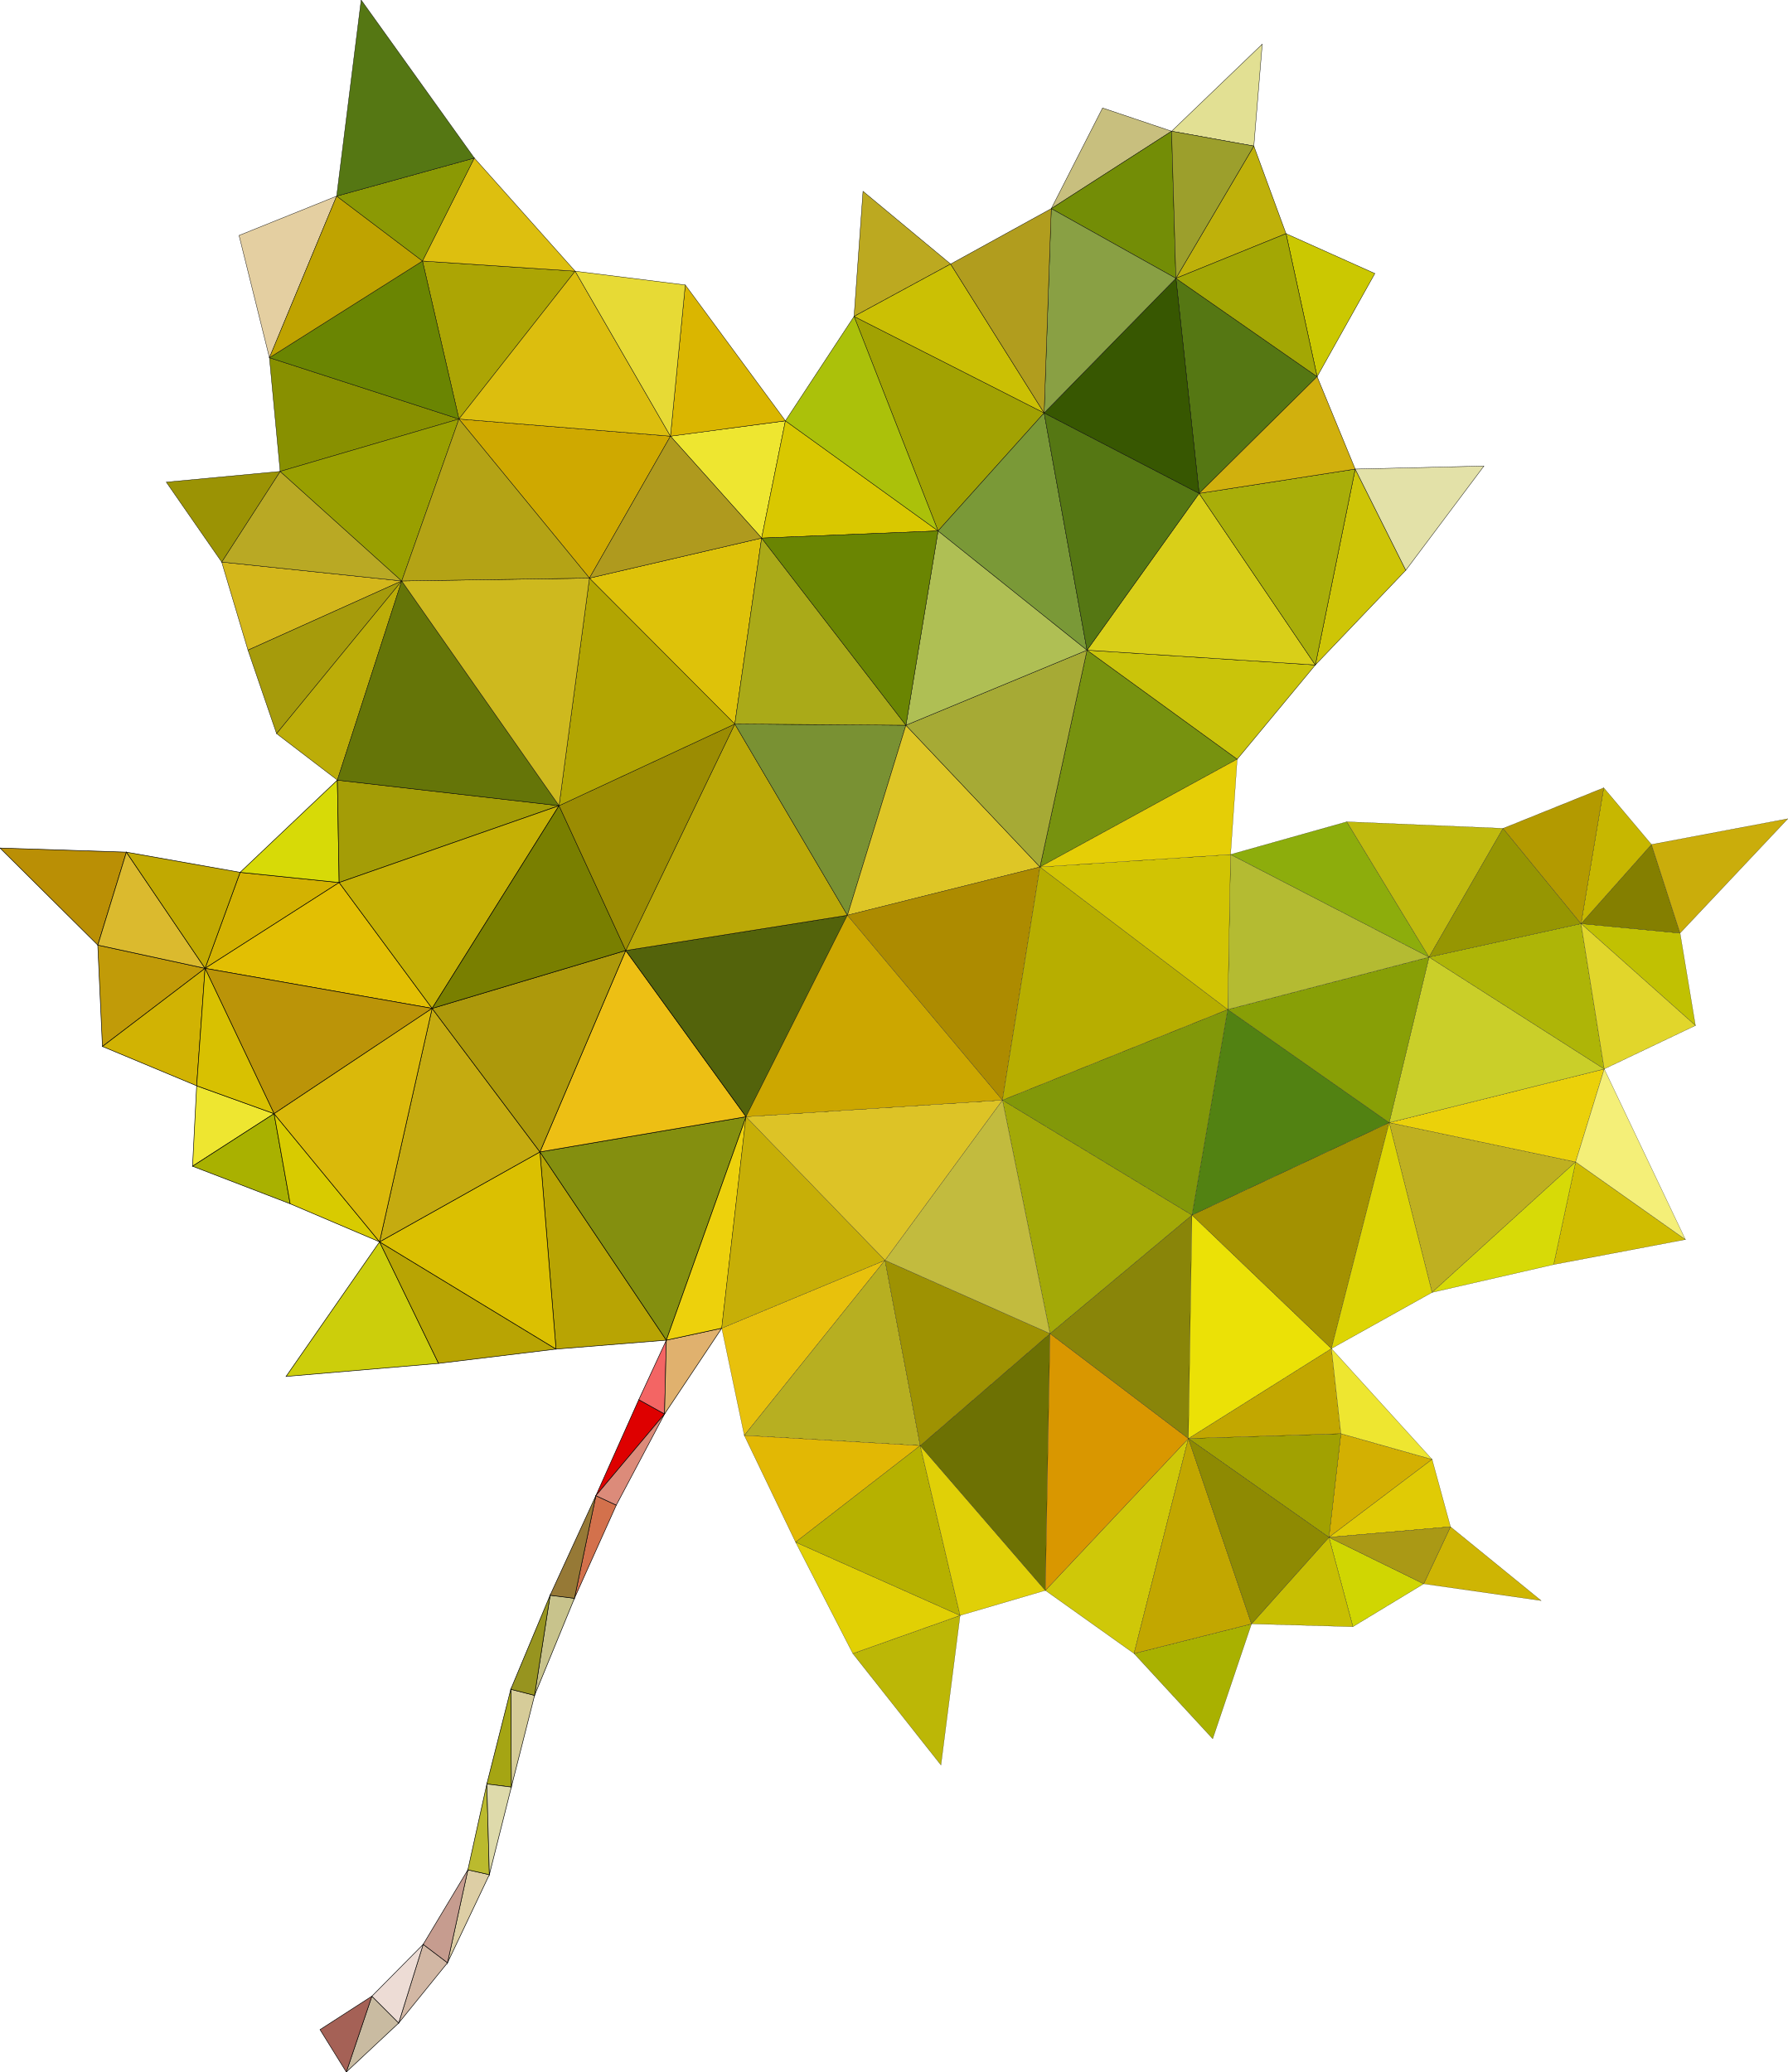
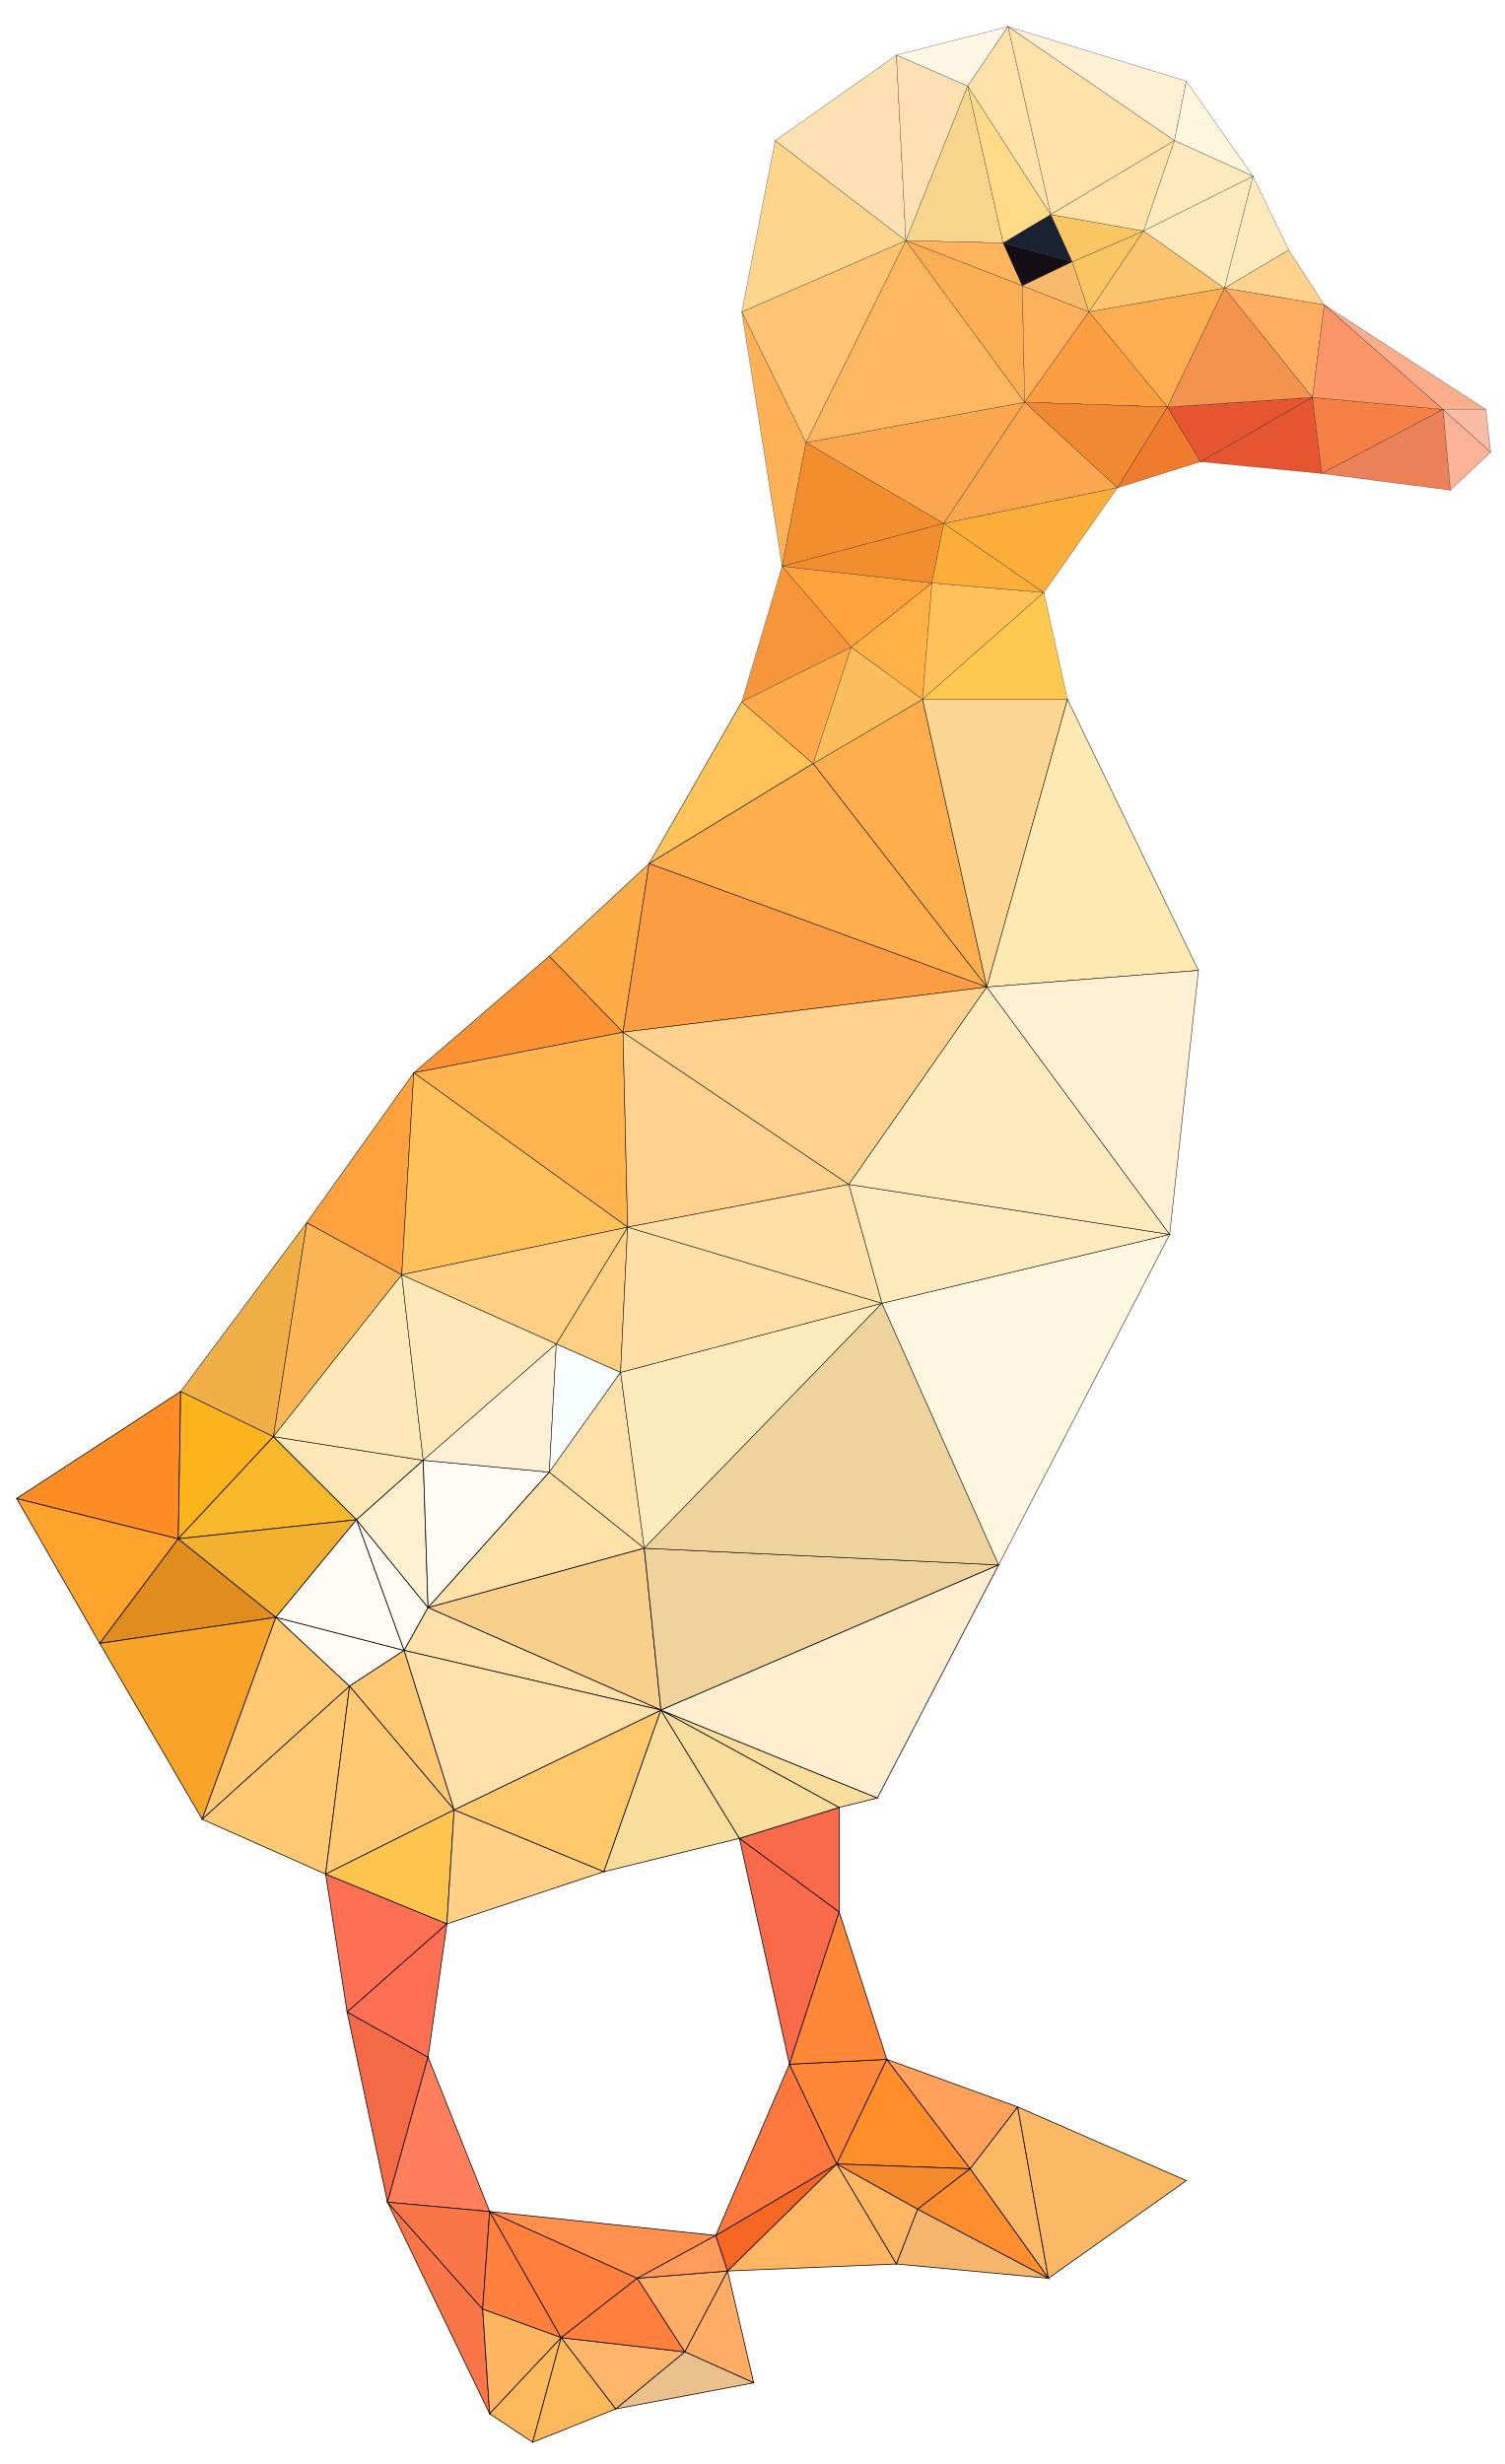
- <svg xmlns="http://www.w3.org/2000/svg" version="1.1" baseProfile="tiny" id="图层_1" x="0px" y="0px" viewBox="0 0 1000 1159.1" xml:space="preserve">
+ <svg xmlns="http://www.w3.org/2000/svg" version="1.1" baseProfile="tiny" id="图层_1" x="0px" y="0px" viewBox="0 0 623 1020" xml:space="preserve">
  <g>
-     <polygon fill="#D6CC99" stroke="#000000" stroke-width="0.3" stroke-miterlimit="10" points="286,999.7 299,948.4 285.7,945  " />
-     <polygon fill="#C9BBA1" stroke="#000000" stroke-width="0.3" stroke-miterlimit="10" points="193.7,1159.1 223,1131.7 208,1116.7     " />
-     <polygon fill="#A56156" stroke="#000000" stroke-width="0.3" stroke-miterlimit="10" points="179,1135.4 193.7,1159.1 208,1116.7     " />
-     <polygon fill="#D2B7A4" stroke="#000000" stroke-width="0.3" stroke-miterlimit="10" points="223,1131.7 250.3,1098 236.7,1087.7     " />
-     <polygon fill="#EDDCD5" stroke="#000000" stroke-width="0.3" stroke-miterlimit="10" points="208,1116.7 223,1131.7 236.7,1087.7     " />
-     <polygon fill="#DDCEA5" stroke="#000000" stroke-width="0.3" stroke-miterlimit="10" points="250.3,1098 273.7,1048.7 261.7,1046     " />
-     <polygon fill="#A5A513" stroke="#000000" stroke-width="0.3" stroke-miterlimit="10" points="272.3,998 286,999.7 285.7,945  " />
-     <polygon fill="#C69C8F" stroke="#000000" stroke-width="0.3" stroke-miterlimit="10" points="236.7,1087.7 250.3,1098 261.7,1046     " />
-     <polygon fill="#BBBA2E" stroke="#000000" stroke-width="0.3" stroke-miterlimit="10" points="261.7,1046 273.7,1048.7 272.3,998     " />
-     <polygon fill="#DEDAAB" stroke="#000000" stroke-width="0.3" stroke-miterlimit="10" points="273.7,1048.7 286,999.7 272.3,998     " />
-     <polygon fill="#C8C38C" stroke="#000000" stroke-width="0.3" stroke-miterlimit="10" points="299,948.4 321.3,894.1 307.7,892.4     " />
-     <polygon fill="#97941F" stroke="#000000" stroke-width="0.3" stroke-miterlimit="10" points="285.7,945 299,948.4 307.7,892.4  " />
-     <polygon fill="#D3714C" stroke="#000000" stroke-width="0.3" stroke-miterlimit="10" points="321.3,894.1 344.7,842 333.3,836.7     " />
-     <polygon fill="#967936" stroke="#000000" stroke-width="0.3" stroke-miterlimit="10" points="307.7,892.4 321.3,894.1 333.3,836.7     " />
-     <polygon fill="#DE0000" stroke="#000000" stroke-width="0.3" stroke-miterlimit="10" points="333.3,836.7 371.7,791 357.3,783  " />
-     <polygon fill="#DC8B7A" stroke="#000000" stroke-width="0.3" stroke-miterlimit="10" points="344.7,842 371.7,791 333.3,836.7  " />
-     <polygon fill="#EEE630" stroke="#000000" stroke-width="0.3" stroke-miterlimit="10" points="110,607.4 107.7,652.4 153.3,623  " />
-     <polygon fill="#F36564" stroke="#000000" stroke-width="0.3" stroke-miterlimit="10" points="357.3,783 371.7,791 372.7,749.7  " />
-     <polygon fill="#CCCE0B" stroke="#000000" stroke-width="0.3" stroke-miterlimit="10" points="160,770 245.3,762.7 212.3,694.7  " />
-     <polygon fill="#B8A403" stroke="#000000" stroke-width="0.3" stroke-miterlimit="10" points="245.3,762.7 311,754.7 212.3,694.7     " />
-     <polygon fill="#E0B16E" stroke="#000000" stroke-width="0.3" stroke-miterlimit="10" points="371.7,791 403.7,743 372.7,749.7  " />
-     <polygon fill="#C19B08" stroke="#000000" stroke-width="0.3" stroke-miterlimit="10" points="54.7,528.7 57.3,585.4 114.7,541.7     " />
-     <polygon fill="#D3B201" stroke="#000000" stroke-width="0.3" stroke-miterlimit="10" points="189.7,493.7 134.3,488 114.7,541.7     " />
-     <polygon fill="#A9B100" stroke="#000000" stroke-width="0.3" stroke-miterlimit="10" points="107.7,652.4 162.3,673.4 153.3,623     " />
-     <polygon fill="#E2BF03" stroke="#000000" stroke-width="0.3" stroke-miterlimit="10" points="114.7,541.7 241.7,564.1 189.7,493.7     " />
-     <polygon fill="#D8CB00" stroke="#000000" stroke-width="0.3" stroke-miterlimit="10" points="162.3,673.4 212.3,694.7 153.3,623     " />
-     <polygon fill="#BB9408" stroke="#000000" stroke-width="0.3" stroke-miterlimit="10" points="153.3,623 241.7,564.1 114.7,541.7     " />
-     <polygon fill="#D1B303" stroke="#000000" stroke-width="0.3" stroke-miterlimit="10" points="57.3,585.4 110,607.4 114.7,541.7     " />
-     <polygon fill="#B8A403" stroke="#000000" stroke-width="0.3" stroke-miterlimit="10" points="311,754.7 372.7,749.7 302,644.4  " />
-     <polygon fill="#DBC001" stroke="#000000" stroke-width="0.3" stroke-miterlimit="10" points="212.3,694.7 311,754.7 302,644.4  " />
-     <polygon fill="#C5AB10" stroke="#000000" stroke-width="0.3" stroke-miterlimit="10" points="241.7,564.1 212.3,694.7 302,644.4     " />
-     <polygon fill="#848F0F" stroke="#000000" stroke-width="0.3" stroke-miterlimit="10" points="302,644.4 372.7,749.7 417.3,624.7     " />
-     <polygon fill="#D8C101" stroke="#000000" stroke-width="0.3" stroke-miterlimit="10" points="114.7,541.7 110,607.4 153.3,623  " />
-     <polygon fill="#EDD10C" stroke="#000000" stroke-width="0.3" stroke-miterlimit="10" points="372.7,749.7 403.7,743 417.3,624.7     " />
-     <polygon fill="#DAB90A" stroke="#000000" stroke-width="0.3" stroke-miterlimit="10" points="153.3,623 212.3,694.7 241.7,564.1     " />
-     <polygon fill="#BA8F05" stroke="#000000" stroke-width="0.3" stroke-miterlimit="10" points="0,474.4 54.7,528.7 70.7,476.7  " />
-     <polygon fill="#DBBA2E" stroke="#000000" stroke-width="0.3" stroke-miterlimit="10" points="70.7,476.7 54.7,528.7 114.7,541.7     " />
-     <polygon fill="#D7DA07" stroke="#000000" stroke-width="0.3" stroke-miterlimit="10" points="188.7,436.4 134.3,488 189.7,493.7     " />
-     <polygon fill="#C1A901" stroke="#000000" stroke-width="0.3" stroke-miterlimit="10" points="134.3,488 70.7,476.7 114.7,541.7     " />
-     <polygon fill="#EDBF14" stroke="#000000" stroke-width="0.3" stroke-miterlimit="10" points="302,644.4 417.3,624.7 350,531.7  " />
-     <polygon fill="#AD990B" stroke="#000000" stroke-width="0.3" stroke-miterlimit="10" points="241.7,564.1 302,644.4 350,531.7  " />
-     <polygon fill="#53630B" stroke="#000000" stroke-width="0.3" stroke-miterlimit="10" points="350,531.7 417.3,624.7 474,512  " />
-     <polygon fill="#A49D06" stroke="#000000" stroke-width="0.3" stroke-miterlimit="10" points="312.7,450.7 188.7,436.4 189.7,493.7     " />
-     <polygon fill="#C5B005" stroke="#000000" stroke-width="0.3" stroke-miterlimit="10" points="189.7,493.7 241.7,564.1 312.7,450.7     " />
-     <polygon fill="#797F00" stroke="#000000" stroke-width="0.3" stroke-miterlimit="10" points="312.7,450.7 241.7,564.1 350,531.7     " />
-   </g>
-   <g>
-     <polygon fill="#E2E093" stroke="#000000" stroke-width="0.2" stroke-miterlimit="10" points="706,24.7 655.3,73.4 701.3,81.7  " />
-     <polygon fill="#BFB10A" stroke="#000000" stroke-width="0.2" stroke-miterlimit="10" points="719.3,130.7 701.3,81.7 657.7,155.7     " />
-     <polygon fill="#C8BF7E" stroke="#000000" stroke-width="0.2" stroke-miterlimit="10" points="616.7,60.4 588,116.7 655.3,73.4  " />
-     <polygon fill="#77920F" stroke="#000000" stroke-width="0.2" stroke-miterlimit="10" points="581.7,485 692,424.7 608,363.7  " />
-     <polygon fill="#D4B71B" stroke="#000000" stroke-width="0.2" stroke-miterlimit="10" points="124,314.4 138.7,363.7 224.7,325  " />
-     <polygon fill="#ACA504" stroke="#000000" stroke-width="0.2" stroke-miterlimit="10" points="256.7,234.4 321.7,151.7 236.3,146     " />
-     <polygon fill="#BBA907" stroke="#000000" stroke-width="0.2" stroke-miterlimit="10" points="350,531.7 474,512 411,405  " />
-     <polygon fill="#9B8C02" stroke="#000000" stroke-width="0.2" stroke-miterlimit="10" points="411,405 312.7,450.7 350,531.7  " />
-     <polygon fill="#A69B0B" stroke="#000000" stroke-width="0.2" stroke-miterlimit="10" points="138.7,363.7 154.7,410.4 224.7,325     " />
-     <polygon fill="#BCAD08" stroke="#000000" stroke-width="0.2" stroke-miterlimit="10" points="154.7,410.4 188.7,436.4 224.7,325     " />
-     <polygon fill="#657508" stroke="#000000" stroke-width="0.2" stroke-miterlimit="10" points="224.7,325 188.7,436.4 312.7,450.7     " />
-     <polygon fill="#CAC40A" stroke="#000000" stroke-width="0.2" stroke-miterlimit="10" points="692,424.7 735.7,372 608,363.7  " />
-     <polygon fill="#799133" stroke="#000000" stroke-width="0.2" stroke-miterlimit="10" points="411,405 474,512 506.7,405.7  " />
-     <polygon fill="#738D06" stroke="#000000" stroke-width="0.2" stroke-miterlimit="10" points="655.3,73.4 588,116.7 657.7,155.7     " />
-     <polygon fill="#889000" stroke="#000000" stroke-width="0.2" stroke-miterlimit="10" points="150.7,200.1 156.7,263.7 256.7,234.4     " />
-     <polygon fill="#DEC626" stroke="#000000" stroke-width="0.2" stroke-miterlimit="10" points="474,512 581.7,485 506.7,405.7  " />
-     <polygon fill="#B2A502" stroke="#000000" stroke-width="0.2" stroke-miterlimit="10" points="329.7,323.4 312.7,450.7 411,405  " />
-     <polygon fill="#CEB91E" stroke="#000000" stroke-width="0.2" stroke-miterlimit="10" points="224.7,325 312.7,450.7 329.7,323.4     " />
-     <polygon fill="#DEC209" stroke="#000000" stroke-width="0.2" stroke-miterlimit="10" points="411,405 426,301 329.7,323.4  " />
-     <polygon fill="#B9A924" stroke="#000000" stroke-width="0.2" stroke-miterlimit="10" points="156.7,263.7 124,314.4 224.7,325  " />
-     <polygon fill="#9B9304" stroke="#000000" stroke-width="0.2" stroke-miterlimit="10" points="93,269.7 124,314.4 156.7,263.7  " />
-     <polygon fill="#A6AA35" stroke="#000000" stroke-width="0.2" stroke-miterlimit="10" points="581.7,485 608,363.7 506.7,405.7  " />
-     <polygon fill="#999F00" stroke="#000000" stroke-width="0.2" stroke-miterlimit="10" points="256.7,234.4 156.7,263.7 224.7,325     " />
-     <polygon fill="#CFA900" stroke="#000000" stroke-width="0.2" stroke-miterlimit="10" points="375,244 256.7,234.4 329.7,323.4  " />
-     <polygon fill="#BCA920" stroke="#000000" stroke-width="0.2" stroke-miterlimit="10" points="482.7,107 477.7,177 531.7,147.7  " />
-     <polygon fill="#AAAA18" stroke="#000000" stroke-width="0.2" stroke-miterlimit="10" points="506.7,405.7 426,301 411,405  " />
-     <polygon fill="#EEE630" stroke="#000000" stroke-width="0.2" stroke-miterlimit="10" points="426,301 439.3,235.4 375,244  " />
-     <polygon fill="#D9C800" stroke="#000000" stroke-width="0.2" stroke-miterlimit="10" points="524.7,297 439.3,235.4 426,301  " />
-     <polygon fill="#B4A315" stroke="#000000" stroke-width="0.2" stroke-miterlimit="10" points="256.7,234.4 224.7,325 329.7,323.4     " />
-     <polygon fill="#6A8502" stroke="#000000" stroke-width="0.2" stroke-miterlimit="10" points="236.3,146 150.7,200.1 256.7,234.4     " />
-     <polygon fill="#9C9F2C" stroke="#000000" stroke-width="0.2" stroke-miterlimit="10" points="701.3,81.7 655.3,73.4 657.7,155.7     " />
-     <polygon fill="#AFBF54" stroke="#000000" stroke-width="0.2" stroke-miterlimit="10" points="608,363.7 524.7,297 506.7,405.7  " />
-     <polygon fill="#6A8502" stroke="#000000" stroke-width="0.2" stroke-miterlimit="10" points="524.7,297 426,301 506.7,405.7  " />
-     <polygon fill="#AF9A1E" stroke="#000000" stroke-width="0.2" stroke-miterlimit="10" points="426,301 375,244 329.7,323.4  " />
-     <polygon fill="#557713" stroke="#000000" stroke-width="0.2" stroke-miterlimit="10" points="670.7,276 736.7,210.7 657.7,155.7     " />
-     <polygon fill="#DDBF0F" stroke="#000000" stroke-width="0.2" stroke-miterlimit="10" points="321.7,151.7 265.3,88.4 236.3,146     " />
-     <polygon fill="#D9CF18" stroke="#000000" stroke-width="0.2" stroke-miterlimit="10" points="608,363.7 735.7,372 670.7,276  " />
-     <polygon fill="#DCBE0E" stroke="#000000" stroke-width="0.2" stroke-miterlimit="10" points="375,244 321.7,151.7 256.7,234.4  " />
-     <polygon fill="#E4CFA1" stroke="#000000" stroke-width="0.2" stroke-miterlimit="10" points="133.7,131.7 150.7,200.1 188.3,109.7     " />
-     <polygon fill="#BFA300" stroke="#000000" stroke-width="0.2" stroke-miterlimit="10" points="188.3,109.7 150.7,200.1 236.3,146     " />
-     <polygon fill="#8B9904" stroke="#000000" stroke-width="0.2" stroke-miterlimit="10" points="265.3,88.4 188.3,109.7 236.3,146     " />
-     <polygon fill="#A2A202" stroke="#000000" stroke-width="0.2" stroke-miterlimit="10" points="584,231 477.7,177 524.7,297  " />
-     <polygon fill="#7A9937" stroke="#000000" stroke-width="0.2" stroke-miterlimit="10" points="584,231 524.7,297 608,363.7  " />
-     <polygon fill="#557713" stroke="#000000" stroke-width="0.2" stroke-miterlimit="10" points="670.7,276 584,231 608,363.7  " />
-     <polygon fill="#ABC10A" stroke="#000000" stroke-width="0.2" stroke-miterlimit="10" points="477.7,177 439.3,235.4 524.7,297  " />
-     <polygon fill="#DAB600" stroke="#000000" stroke-width="0.2" stroke-miterlimit="10" points="439.3,235.4 383.3,159.4 375,244  " />
-     <polygon fill="#E7DA35" stroke="#000000" stroke-width="0.2" stroke-miterlimit="10" points="383.3,159.4 321.7,151.7 375,244  " />
-     <polygon fill="#375701" stroke="#000000" stroke-width="0.2" stroke-miterlimit="10" points="657.7,155.7 584,231 670.7,276  " />
-     <polygon fill="#CEC506" stroke="#000000" stroke-width="0.2" stroke-miterlimit="10" points="786.3,319 758,262.4 735.7,372  " />
-     <polygon fill="#A9AE09" stroke="#000000" stroke-width="0.2" stroke-miterlimit="10" points="735.7,372 758,262.4 670.7,276  " />
-     <polygon fill="#E3E1A8" stroke="#000000" stroke-width="0.2" stroke-miterlimit="10" points="830,260.7 758,262.4 786.3,319  " />
-     <polygon fill="#D1B00D" stroke="#000000" stroke-width="0.2" stroke-miterlimit="10" points="758,262.4 736.7,210.7 670.7,276  " />
-     <polygon fill="#CBC004" stroke="#000000" stroke-width="0.2" stroke-miterlimit="10" points="531.7,147.7 477.7,177 584,231  " />
-     <polygon fill="#CBC801" stroke="#000000" stroke-width="0.2" stroke-miterlimit="10" points="769,153 719.3,130.7 736.7,210.7  " />
-     <polygon fill="#A3A704" stroke="#000000" stroke-width="0.2" stroke-miterlimit="10" points="736.7,210.7 719.3,130.7 657.7,155.7     " />
-     <polygon fill="#557713" stroke="#000000" stroke-width="0.2" stroke-miterlimit="10" points="202,0 188.3,109.7 265.3,88.4  " />
-     <polygon fill="#89A044" stroke="#000000" stroke-width="0.2" stroke-miterlimit="10" points="657.7,155.7 588,116.7 584,231  " />
-     <polygon fill="#B19D1E" stroke="#000000" stroke-width="0.2" stroke-miterlimit="10" points="588,116.7 531.7,147.7 584,231  " />
-   </g>
-   <g>
-     <polygon fill="#A9B100" stroke="#000000" stroke-width="0.1" stroke-miterlimit="10" points="678.3,972.7 700,908.4 634.3,925  " />
-     <polygon fill="#BCB706" stroke="#000000" stroke-width="0.1" stroke-miterlimit="10" points="526.3,987.4 537,903.7 477,925  " />
-     <polygon fill="#E1D004" stroke="#000000" stroke-width="0.1" stroke-miterlimit="10" points="477,925 537,903.7 445,862.7  " />
-     <polygon fill="#E8C10C" stroke="#000000" stroke-width="0.1" stroke-miterlimit="10" points="403.7,743 416.3,803 495,705  " />
-     <polygon fill="#B7AF21" stroke="#000000" stroke-width="0.1" stroke-miterlimit="10" points="495,705 416.3,803 514.7,808.7  " />
-     <polygon fill="#D0D602" stroke="#000000" stroke-width="0.1" stroke-miterlimit="10" points="756.7,910 796.3,886 743.3,860  " />
-     <polygon fill="#E2B804" stroke="#000000" stroke-width="0.1" stroke-miterlimit="10" points="416.3,803 445,862.7 514.7,808.7  " />
-     <polygon fill="#B6B100" stroke="#000000" stroke-width="0.1" stroke-miterlimit="10" points="445,862.7 537,903.7 514.7,808.7  " />
-     <polygon fill="#E0D007" stroke="#000000" stroke-width="0.1" stroke-miterlimit="10" points="537,903.7 584.7,889.7 514.7,808.7     " />
-     <polygon fill="#D3B002" stroke="#000000" stroke-width="0.1" stroke-miterlimit="10" points="743.3,860 801,816.4 750,802  " />
-     <polygon fill="#C8BF02" stroke="#000000" stroke-width="0.1" stroke-miterlimit="10" points="700,908.4 756.7,910 743.3,860  " />
-     <polygon fill="#E0CB05" stroke="#000000" stroke-width="0.1" stroke-miterlimit="10" points="811.3,854.1 801,816.4 743.3,860  " />
-     <polygon fill="#CEB503" stroke="#000000" stroke-width="0.1" stroke-miterlimit="10" points="862,895.4 811.3,854.1 796.3,886  " />
-     <polygon fill="#AA9915" stroke="#000000" stroke-width="0.1" stroke-miterlimit="10" points="796.3,886 811.3,854.1 743.3,860  " />
-     <polygon fill="#CFC808" stroke="#000000" stroke-width="0.1" stroke-miterlimit="10" points="584.7,889.7 634.3,925 664.7,804.7     " />
-     <polygon fill="#C2A700" stroke="#000000" stroke-width="0.1" stroke-miterlimit="10" points="634.3,925 700,908.4 664.7,804.7  " />
-     <polygon fill="#A1A101" stroke="#000000" stroke-width="0.1" stroke-miterlimit="10" points="750,802 664.7,804.7 743.3,860  " />
-     <polygon fill="#8E8A02" stroke="#000000" stroke-width="0.1" stroke-miterlimit="10" points="664.7,804.7 700,908.4 743.3,860  " />
-     <polygon fill="#C2A700" stroke="#000000" stroke-width="0.1" stroke-miterlimit="10" points="750,802 744.7,754.4 664.7,804.7  " />
-     <polygon fill="#6D7103" stroke="#000000" stroke-width="0.1" stroke-miterlimit="10" points="514.7,808.7 584.7,889.7 587.3,746     " />
-     <polygon fill="#D99700" stroke="#000000" stroke-width="0.1" stroke-miterlimit="10" points="587.3,746 584.7,889.7 664.7,804.7     " />
-     <polygon fill="#D0BD00" stroke="#000000" stroke-width="0.1" stroke-miterlimit="10" points="869,707.4 942.7,693.4 881.3,650  " />
-     <polygon fill="#EEE630" stroke="#000000" stroke-width="0.1" stroke-miterlimit="10" points="801,816.4 744.7,754.4 750,802  " />
-     <polygon fill="#9E9202" stroke="#000000" stroke-width="0.1" stroke-miterlimit="10" points="514.7,808.7 587.3,746 495,705  " />
-     <polygon fill="#BFB021" stroke="#000000" stroke-width="0.1" stroke-miterlimit="10" points="777,628 801,723 881.3,650  " />
-     <polygon fill="#C7AF07" stroke="#000000" stroke-width="0.1" stroke-miterlimit="10" points="417.3,624.7 403.7,743 495,705  " />
-     <polygon fill="#898509" stroke="#000000" stroke-width="0.1" stroke-miterlimit="10" points="664.7,804.7 666.7,679.7 587.3,746     " />
-     <polygon fill="#EBE106" stroke="#000000" stroke-width="0.1" stroke-miterlimit="10" points="664.7,804.7 744.7,754.4 666.7,679.7     " />
-     <polygon fill="#D7DA07" stroke="#000000" stroke-width="0.1" stroke-miterlimit="10" points="801,723 869,707.4 881.3,650  " />
-     <polygon fill="#A3A907" stroke="#000000" stroke-width="0.1" stroke-miterlimit="10" points="587.3,746 666.7,679.7 560.7,615.4     " />
-     <polygon fill="#C2BB3E" stroke="#000000" stroke-width="0.1" stroke-miterlimit="10" points="495,705 587.3,746 560.7,615.4  " />
-     <polygon fill="#DDC326" stroke="#000000" stroke-width="0.1" stroke-miterlimit="10" points="417.3,624.7 495,705 560.7,615.4  " />
-     <polygon fill="#EBD10A" stroke="#000000" stroke-width="0.1" stroke-miterlimit="10" points="881.3,650 897.3,598 777,628  " />
-     <polygon fill="#A39101" stroke="#000000" stroke-width="0.1" stroke-miterlimit="10" points="666.7,679.7 744.7,754.4 777,628  " />
-     <polygon fill="#DDD504" stroke="#000000" stroke-width="0.1" stroke-miterlimit="10" points="744.7,754.4 801,723 777,628  " />
-     <polygon fill="#528212" stroke="#000000" stroke-width="0.1" stroke-miterlimit="10" points="666.7,679.7 777,628 686.7,564.7  " />
-     <polygon fill="#829809" stroke="#000000" stroke-width="0.1" stroke-miterlimit="10" points="560.7,615.4 666.7,679.7 686.7,564.7     " />
-     <polygon fill="#CCA700" stroke="#000000" stroke-width="0.1" stroke-miterlimit="10" points="474,512 417.3,624.7 560.7,615.4  " />
-     <polygon fill="#F4EF78" stroke="#000000" stroke-width="0.1" stroke-miterlimit="10" points="942.7,693.4 897.3,598 881.3,650  " />
-     <polygon fill="#C1C102" stroke="#000000" stroke-width="0.1" stroke-miterlimit="10" points="948.3,573.7 939.7,522 884.3,516.7     " />
-     <polygon fill="#CACF29" stroke="#000000" stroke-width="0.1" stroke-miterlimit="10" points="777,628 897.3,598 799.3,535.4  " />
-     <polygon fill="#AD8B00" stroke="#000000" stroke-width="0.1" stroke-miterlimit="10" points="560.7,615.4 581.7,485 474,512  " />
-     <polygon fill="#B7AE00" stroke="#000000" stroke-width="0.1" stroke-miterlimit="10" points="686.7,564.7 581.7,485 560.7,615.4     " />
-     <polygon fill="#889F06" stroke="#000000" stroke-width="0.1" stroke-miterlimit="10" points="777,628 799.3,535.4 686.7,564.7  " />
-     <polygon fill="#B4BB32" stroke="#000000" stroke-width="0.1" stroke-miterlimit="10" points="799.3,535.4 688.3,478 686.7,564.7     " />
-     <polygon fill="#D1C403" stroke="#000000" stroke-width="0.1" stroke-miterlimit="10" points="686.7,564.7 688.3,478 581.7,485  " />
-     <polygon fill="#AEB507" stroke="#000000" stroke-width="0.1" stroke-miterlimit="10" points="799.3,535.4 897.3,598 884.3,516.7     " />
-     <polygon fill="#E1D62B" stroke="#000000" stroke-width="0.1" stroke-miterlimit="10" points="884.3,516.7 897.3,598 948.3,573.7     " />
-     <polygon fill="#847F00" stroke="#000000" stroke-width="0.1" stroke-miterlimit="10" points="939.7,522 923.7,472.4 884.3,516.7     " />
-     <polygon fill="#8DAD0C" stroke="#000000" stroke-width="0.1" stroke-miterlimit="10" points="753.3,459.7 688.3,478 799.3,535.4     " />
-     <polygon fill="#E5CE06" stroke="#000000" stroke-width="0.1" stroke-miterlimit="10" points="688.3,478 692,424.7 581.7,485  " />
-     <polygon fill="#C0BA0E" stroke="#000000" stroke-width="0.1" stroke-miterlimit="10" points="840.7,463.4 753.3,459.7 799.3,535.4     " />
-     <polygon fill="#C7B700" stroke="#000000" stroke-width="0.1" stroke-miterlimit="10" points="923.7,472.4 897,440.7 884.3,516.7     " />
-     <polygon fill="#969602" stroke="#000000" stroke-width="0.1" stroke-miterlimit="10" points="884.3,516.7 840.7,463.4 799.3,535.4     " />
-     <polygon fill="#B39A00" stroke="#000000" stroke-width="0.1" stroke-miterlimit="10" points="897,440.7 840.7,463.4 884.3,516.7     " />
-     <polygon fill="#CAAD0B" stroke="#000000" stroke-width="0.1" stroke-miterlimit="10" points="1000,458 923.7,472.4 939.7,522  " />
+     <g>
+       <polygon fill="#FFA32C" stroke="#000000" stroke-width="0.3" stroke-miterlimit="10" points="6.9,620.3 41.3,680.3 73.8,637   " />
+       <polygon fill="#FE8D25" stroke="#000000" stroke-width="0.3" stroke-miterlimit="10" points="6.9,620.3 73.8,637 74.8,576   " />
+       <polygon fill="#FBB41C" stroke="#000000" stroke-width="0.3" stroke-miterlimit="10" points="74.8,576 73.8,637 113.2,594.7   " />
+       <polygon fill="#E08D1E" stroke="#000000" stroke-width="0.3" stroke-miterlimit="10" points="73.8,637 41.3,680.3 114.2,669.5       " />
+       <polygon fill="#F8A428" stroke="#000000" stroke-width="0.3" stroke-miterlimit="10" points="41.3,680.3 83.7,753.1 114.2,669.5       " />
+       <polygon fill="#FFC973" stroke="#000000" stroke-width="0.3" stroke-miterlimit="10" points="114.2,669.5 83.7,753.1 144.7,698       " />
+       <polygon fill="#FFC973" stroke="#000000" stroke-width="0.3" stroke-miterlimit="10" points="83.7,753.1 134.8,775.8 144.7,698       " />
+       <polygon fill="#F9B72B" stroke="#000000" stroke-width="0.3" stroke-miterlimit="10" points="113.2,594.7 73.8,637 147.6,629.1       " />
+       <polygon fill="#F2B131" stroke="#000000" stroke-width="0.3" stroke-miterlimit="10" points="73.8,637 114.2,669.5 147.6,629.1       " />
+       <polygon fill="#FFFBF5" stroke="#000000" stroke-width="0.3" stroke-miterlimit="10" points="114.2,669.5 144.7,698 167.3,683.2       " />
+       <polygon fill="#FFFBF5" stroke="#000000" stroke-width="0.3" stroke-miterlimit="10" points="147.6,629.1 114.2,669.5     167.3,683.2   " />
+       <polygon fill="#FEE8B7" stroke="#000000" stroke-width="0.3" stroke-miterlimit="10" points="113.2,594.7 147.6,629.1     175.2,604.5   " />
+       <polygon fill="#F46A46" stroke="#000000" stroke-width="0.3" stroke-miterlimit="10" points="143.7,832.9 160.4,911.6     177.2,851.6   " />
+       <polygon fill="#FFFBF5" stroke="#000000" stroke-width="0.3" stroke-miterlimit="10" points="147.6,629.1 167.3,683.2     177.2,665.5   " />
+       <polygon fill="#FEF1D1" stroke="#000000" stroke-width="0.3" stroke-miterlimit="10" points="175.2,604.5 147.6,629.1     177.2,665.5   " />
+       <polygon fill="#FD7054" stroke="#000000" stroke-width="0.3" stroke-miterlimit="10" points="134.8,775.8 143.7,832.9 185,796.4       " />
+       <polygon fill="#FD7054" stroke="#000000" stroke-width="0.3" stroke-miterlimit="10" points="143.7,832.9 177.2,851.6 185,796.4       " />
+       <polygon fill="#FFC973" stroke="#000000" stroke-width="0.3" stroke-miterlimit="10" points="167.3,683.2 144.7,698 188,749.2       " />
+       <polygon fill="#FFC973" stroke="#000000" stroke-width="0.3" stroke-miterlimit="10" points="144.7,698 134.8,775.8 188,749.2       " />
+       <polygon fill="#FDC54E" stroke="#000000" stroke-width="0.3" stroke-miterlimit="10" points="134.8,775.8 185,796.4 188,749.2       " />
+       <polygon fill="#FA7548" stroke="#000000" stroke-width="0.3" stroke-miterlimit="10" points="199.8,955.9 160.4,911.6     202.7,999.2   " />
+       <polygon fill="#FF7E5B" stroke="#000000" stroke-width="0.3" stroke-miterlimit="10" points="177.2,851.6 160.4,911.6     202.7,915.5   " />
+       <polygon fill="#FA7548" stroke="#000000" stroke-width="0.3" stroke-miterlimit="10" points="160.4,911.6 199.8,955.9     202.7,915.5   " />
+       <polygon fill="#FFFCF5" stroke="#000000" stroke-width="0.3" stroke-miterlimit="10" points="175.2,604.5 177.2,665.5     227.4,609.4   " />
+       <polygon fill="#FF803D" stroke="#000000" stroke-width="0.3" stroke-miterlimit="10" points="202.7,915.5 199.8,955.9     232.3,967.7   " />
+       <polygon fill="#FDB560" stroke="#000000" stroke-width="0.3" stroke-miterlimit="10" points="199.8,955.9 202.7,999.2     232.3,967.7   " />
+       <polygon fill="#FBB95B" stroke="#000000" stroke-width="0.3" stroke-miterlimit="10" points="202.7,999.2 220.5,1011 232.3,967.7       " />
+       <polygon fill="#FFD086" stroke="#000000" stroke-width="0.3" stroke-miterlimit="10" points="188,749.2 185,796.4 250,774.8   " />
+       <polygon fill="#FBB95B" stroke="#000000" stroke-width="0.3" stroke-miterlimit="10" points="232.3,967.7 220.5,1011 254.9,997.2       " />
+       <polygon fill="#FF803D" stroke="#000000" stroke-width="0.3" stroke-miterlimit="10" points="202.7,915.5 232.3,967.7     263.8,943.1   " />
+       <polygon fill="#FEE1A9" stroke="#000000" stroke-width="0.3" stroke-miterlimit="10" points="227.4,609.4 177.2,665.5     266.7,640.9   " />
+       <polygon fill="#FFC86A" stroke="#000000" stroke-width="0.3" stroke-miterlimit="10" points="188,749.2 250,774.8 273.6,707.9       " />
+       <polygon fill="#F9CF8C" stroke="#000000" stroke-width="0.3" stroke-miterlimit="10" points="266.7,640.9 177.2,665.5     273.6,707.9   " />
+       <polygon fill="#FEE0AA" stroke="#000000" stroke-width="0.3" stroke-miterlimit="10" points="177.2,665.5 167.3,683.2     273.6,707.9   " />
+       <polygon fill="#FEE0AA" stroke="#000000" stroke-width="0.3" stroke-miterlimit="10" points="167.3,683.2 188,749.2 273.6,707.9       " />
+       <polygon fill="#FDB569" stroke="#000000" stroke-width="0.3" stroke-miterlimit="10" points="232.3,967.7 254.9,997.2     283.5,973.6   " />
+       <polygon fill="#FF803D" stroke="#000000" stroke-width="0.3" stroke-miterlimit="10" points="263.8,943.1 232.3,967.7     283.5,973.6   " />
+       <polygon fill="#FF904D" stroke="#000000" stroke-width="0.3" stroke-miterlimit="10" points="202.7,915.5 263.8,943.1     296.3,925.4   " />
+       <polygon fill="#FFAE67" stroke="#000000" stroke-width="0.3" stroke-miterlimit="10" points="263.8,943.1 283.5,973.6     301.2,940.1   " />
+       <polygon fill="#FF9A5B" stroke="#000000" stroke-width="0.3" stroke-miterlimit="10" points="296.3,925.4 263.8,943.1     301.2,940.1   " />
+       <polygon fill="#F9DD9C" stroke="#000000" stroke-width="0.3" stroke-miterlimit="10" points="273.6,707.9 250,774.8 306.1,761       " />
+       <polygon fill="#FFAC65" stroke="#000000" stroke-width="0.3" stroke-miterlimit="10" points="301.2,940.1 283.5,973.6 312,986.4       " />
+       <polygon fill="#EAC18D" stroke="#000000" stroke-width="0.3" stroke-miterlimit="10" points="283.5,973.6 254.9,997.2 312,986.4       " />
+       <polygon fill="#F56622" stroke="#000000" stroke-width="0.3" stroke-miterlimit="10" points="296.3,925.4 301.2,940.1     346.4,895.8   " />
+       <polygon fill="#FE773D" stroke="#000000" stroke-width="0.3" stroke-miterlimit="10" points="326.8,854.5 296.3,925.4     346.4,895.8   " />
+       <polygon fill="#F96A4A" stroke="#000000" stroke-width="0.3" stroke-miterlimit="10" points="306.1,761 326.8,854.5 347.4,791.5       " />
+       <polygon fill="#F96A4A" stroke="#000000" stroke-width="0.3" stroke-miterlimit="10" points="306.1,761 347.4,791.5 347.4,748.2       " />
+       <polygon fill="#F9DD9C" stroke="#000000" stroke-width="0.3" stroke-miterlimit="10" points="273.6,707.9 306.1,761 347.4,748.2       " />
+       <polygon fill="#F9DD9C" stroke="#000000" stroke-width="0.3" stroke-miterlimit="10" points="273.6,707.9 347.4,748.2     363.2,744.3   " />
+       <polygon fill="#FF8738" stroke="#000000" stroke-width="0.3" stroke-miterlimit="10" points="326.8,854.5 346.4,895.8     367.1,852.5   " />
+       <polygon fill="#FF8738" stroke="#000000" stroke-width="0.3" stroke-miterlimit="10" points="347.4,791.5 326.8,854.5     367.1,852.5   " />
+       <polygon fill="#FEB662" stroke="#000000" stroke-width="0.3" stroke-miterlimit="10" points="346.4,895.8 301.2,940.1     371.1,937.2   " />
+       <polygon fill="#FEB662" stroke="#000000" stroke-width="0.3" stroke-miterlimit="10" points="346.4,895.8 371.1,937.2     379.9,914.5   " />
+       <polygon fill="#FF8D2A" stroke="#000000" stroke-width="0.3" stroke-miterlimit="10" points="367.1,852.5 346.4,895.8     401.6,897.8   " />
+       <polygon fill="#F5892E" stroke="#000000" stroke-width="0.3" stroke-miterlimit="10" points="346.4,895.8 379.9,914.5     401.6,897.8   " />
+       <polygon fill="#EFD39C" stroke="#000000" stroke-width="0.3" stroke-miterlimit="10" points="266.7,640.9 273.6,707.9     413.4,647.8   " />
+       <polygon fill="#FFEED0" stroke="#000000" stroke-width="0.3" stroke-miterlimit="10" points="273.6,707.9 363.2,744.3     413.4,647.8   " />
+       <polygon fill="#FFA05B" stroke="#000000" stroke-width="0.3" stroke-miterlimit="10" points="367.1,852.5 401.6,897.8     421.3,872.2   " />
+       <polygon fill="#FBB965" stroke="#000000" stroke-width="0.3" stroke-miterlimit="10" points="421.3,872.2 401.6,897.8 434,943.1       " />
+       <polygon fill="#F4B66D" stroke="#000000" stroke-width="0.3" stroke-miterlimit="10" points="379.9,914.5 371.1,937.2 434,943.1       " />
+       <polygon fill="#FC8E2D" stroke="#000000" stroke-width="0.3" stroke-miterlimit="10" points="401.6,897.8 379.9,914.5 434,943.1       " />
+       <polygon fill="#FBB965" stroke="#000000" stroke-width="0.3" stroke-miterlimit="10" points="421.3,872.2 434,943.1 491.1,902.7       " />
+     </g>
+     <g>
+       <polygon fill="#F0AF47" stroke="#000000" stroke-width="0.2" stroke-miterlimit="10" points="74.8,576 113.2,594.7 127,506.1       " />
+       <polygon fill="#FBB555" stroke="#000000" stroke-width="0.2" stroke-miterlimit="10" points="127,506.1 113.2,594.7 166.3,527.7       " />
+       <polygon fill="#FFA13F" stroke="#000000" stroke-width="0.2" stroke-miterlimit="10" points="127,506.1 166.3,527.7 171.3,444.1       " />
+       <polygon fill="#FEE8B7" stroke="#000000" stroke-width="0.2" stroke-miterlimit="10" points="166.3,527.7 113.2,594.7     175.2,604.5   " />
+       <polygon fill="#FEE8B7" stroke="#000000" stroke-width="0.2" stroke-miterlimit="10" points="166.3,527.7 175.2,604.5     230.3,556.3   " />
+       <polygon fill="#FEF0D6" stroke="#000000" stroke-width="0.2" stroke-miterlimit="10" points="175.2,604.5 227.4,609.4     230.3,556.3   " />
+       <polygon fill="#F9FFFF" stroke="#000000" stroke-width="0.2" stroke-miterlimit="10" points="230.3,556.3 227.4,609.4     256.9,568.1   " />
+       <polygon fill="#FB9334" stroke="#000000" stroke-width="0.2" stroke-miterlimit="10" points="227.4,395.8 171.3,444.1     257.9,427.3   " />
+       <polygon fill="#FFB44F" stroke="#000000" stroke-width="0.2" stroke-miterlimit="10" points="257.9,427.3 171.3,444.1 259.8,508       " />
+       <polygon fill="#FFD084" stroke="#000000" stroke-width="0.2" stroke-miterlimit="10" points="230.3,556.3 256.9,568.1 259.8,508       " />
+       <polygon fill="#FFC25B" stroke="#000000" stroke-width="0.2" stroke-miterlimit="10" points="171.3,444.1 166.3,527.7 259.8,508       " />
+       <polygon fill="#FFD084" stroke="#000000" stroke-width="0.2" stroke-miterlimit="10" points="166.3,527.7 230.3,556.3 259.8,508       " />
+       <polygon fill="#FEE1A9" stroke="#000000" stroke-width="0.2" stroke-miterlimit="10" points="256.9,568.1 227.4,609.4     266.7,640.9   " />
+       <polygon fill="#FCAD48" stroke="#000000" stroke-width="0.2" stroke-miterlimit="10" points="227.4,395.8 257.9,427.3     268.7,357.5   " />
+       <polygon fill="#FEC459" stroke="#000000" stroke-width="0.2" stroke-miterlimit="10" points="307.1,290.5 268.7,357.5     336.6,316.1   " />
+       <polygon fill="#FED18E" stroke="#000000" stroke-width="0.2" stroke-miterlimit="10" points="257.9,427.3 259.8,508 351.4,490.3       " />
+       <polygon fill="#FDEBBD" stroke="#000000" stroke-width="0.2" stroke-miterlimit="10" points="256.9,568.1 266.7,640.9     365.1,539.5   " />
+       <polygon fill="#FEDFA8" stroke="#000000" stroke-width="0.2" stroke-miterlimit="10" points="259.8,508 256.9,568.1 365.1,539.5       " />
+       <polygon fill="#FEDFA8" stroke="#000000" stroke-width="0.2" stroke-miterlimit="10" points="351.4,490.3 259.8,508 365.1,539.5       " />
+       <polygon fill="#FEAE4D" stroke="#000000" stroke-width="0.2" stroke-miterlimit="10" points="381.9,289.5 336.6,316.1     408.5,408.6   " />
+       <polygon fill="#FEAE4D" stroke="#000000" stroke-width="0.2" stroke-miterlimit="10" points="336.6,316.1 268.7,357.5     408.5,408.6   " />
+       <polygon fill="#FC9D43" stroke="#000000" stroke-width="0.2" stroke-miterlimit="10" points="268.7,357.5 257.9,427.3     408.5,408.6   " />
+       <polygon fill="#FED18E" stroke="#000000" stroke-width="0.2" stroke-miterlimit="10" points="257.9,427.3 351.4,490.3     408.5,408.6   " />
+       <polygon fill="#EFD39C" stroke="#000000" stroke-width="0.2" stroke-miterlimit="10" points="365.1,539.5 266.7,640.9     413.4,647.8   " />
+       <polygon fill="#FDD693" stroke="#000000" stroke-width="0.2" stroke-miterlimit="10" points="381.9,289.5 408.5,408.6     441.9,289.5   " />
+       <polygon fill="#FDF7DF" stroke="#000000" stroke-width="0.2" stroke-miterlimit="10" points="365.1,539.5 413.4,647.8 484.2,511       " />
+       <polygon fill="#FFEABD" stroke="#000000" stroke-width="0.2" stroke-miterlimit="10" points="351.4,490.3 365.1,539.5 484.2,511       " />
+       <polygon fill="#FFEABD" stroke="#000000" stroke-width="0.2" stroke-miterlimit="10" points="408.5,408.6 351.4,490.3 484.2,511       " />
+       <polygon fill="#FFE9B3" stroke="#000000" stroke-width="0.2" stroke-miterlimit="10" points="441.9,289.5 408.5,408.6     496.1,401.7   " />
+       <polygon fill="#FFF0D3" stroke="#000000" stroke-width="0.2" stroke-miterlimit="10" points="408.5,408.6 484.2,511 496.1,401.7       " />
+     </g>
+     <g>
+       <polygon fill="#FEB157" stroke="#000000" stroke-width="0.1" stroke-miterlimit="10" points="307.1,129.1 323.8,234.4     333.7,183.2   " />
+       <polygon fill="#F7953A" stroke="#000000" stroke-width="0.1" stroke-miterlimit="10" points="323.8,234.4 307.1,290.5     352.4,267.9   " />
+       <polygon fill="#FFAB4B" stroke="#000000" stroke-width="0.1" stroke-miterlimit="10" points="307.1,290.5 336.6,316.1     352.4,267.9   " />
+       <polygon fill="#FFC575" stroke="#000000" stroke-width="0.1" stroke-miterlimit="10" points="307.1,129.1 333.7,183.2 375,99.6       " />
+       <polygon fill="#FDD58D" stroke="#000000" stroke-width="0.1" stroke-miterlimit="10" points="320.9,58.2 307.1,129.1 375,99.6       " />
+       <polygon fill="#FDE1B2" stroke="#000000" stroke-width="0.1" stroke-miterlimit="10" points="371.1,22.8 320.9,58.2 375,99.6       " />
+       <polygon fill="#FABE5C" stroke="#000000" stroke-width="0.1" stroke-miterlimit="10" points="352.4,267.9 336.6,316.1     381.9,289.5   " />
+       <polygon fill="#FFB146" stroke="#000000" stroke-width="0.1" stroke-miterlimit="10" points="352.4,267.9 381.9,289.5     385.8,241.3   " />
+       <polygon fill="#FEA23D" stroke="#000000" stroke-width="0.1" stroke-miterlimit="10" points="323.8,234.4 352.4,267.9     385.8,241.3   " />
+       <polygon fill="#F28E30" stroke="#000000" stroke-width="0.1" stroke-miterlimit="10" points="333.7,183.2 323.8,234.4     390.7,216.7   " />
+       <polygon fill="#F28E30" stroke="#000000" stroke-width="0.1" stroke-miterlimit="10" points="323.8,234.4 385.8,241.3     390.7,216.7   " />
+       <polygon fill="#FDE1B2" stroke="#000000" stroke-width="0.1" stroke-miterlimit="10" points="371.1,22.8 375,99.6 400.6,35.6       " />
+       <polygon fill="#F9D48D" stroke="#000000" stroke-width="0.1" stroke-miterlimit="10" points="400.6,35.6 375,99.6 415.3,100.6       " />
+       <polygon fill="#FFF7E6" stroke="#000000" stroke-width="0.1" stroke-miterlimit="10" points="371.1,22.8 400.6,35.6 417.3,11       " />
+       <polygon fill="#FFB45E" stroke="#000000" stroke-width="0.1" stroke-miterlimit="10" points="415.3,100.6 375,99.6 423.2,118.3       " />
+       <polygon fill="#FBA74F" stroke="#000000" stroke-width="0.1" stroke-miterlimit="10" points="333.7,183.2 390.7,216.7     424.2,166.5   " />
+       <polygon fill="#FDB761" stroke="#000000" stroke-width="0.1" stroke-miterlimit="10" points="375,99.6 333.7,183.2 424.2,166.5       " />
+       <polygon fill="#FBAE54" stroke="#000000" stroke-width="0.1" stroke-miterlimit="10" points="423.2,118.3 375,99.6 424.2,166.5       " />
+       <polygon fill="#FFC25A" stroke="#000000" stroke-width="0.1" stroke-miterlimit="10" points="385.8,241.3 381.9,289.5     432.1,245.3   " />
+       <polygon fill="#FBAE3A" stroke="#000000" stroke-width="0.1" stroke-miterlimit="10" points="390.7,216.7 385.8,241.3     432.1,245.3   " />
+       <polygon fill="#FFDA89" stroke="#000000" stroke-width="0.1" stroke-miterlimit="10" points="400.6,35.6 415.3,100.6 435,88.8       " />
+       <polygon fill="#FFE1AA" stroke="#000000" stroke-width="0.1" stroke-miterlimit="10" points="417.3,11 400.6,35.6 435,88.8   " />
+       <polygon fill="#FFC950" stroke="#000000" stroke-width="0.1" stroke-miterlimit="10" points="432.1,245.3 381.9,289.5     441.9,289.5   " />
+       <polygon fill="#140F16" stroke="#000000" stroke-width="0.1" stroke-miterlimit="10" points="415.3,100.6 423.2,118.3     443.9,108.4   " />
+       <polygon fill="#1A2131" stroke="#000000" stroke-width="0.1" stroke-miterlimit="10" points="435,88.8 415.3,100.6 443.9,108.4       " />
+       <polygon fill="#FFB15B" stroke="#000000" stroke-width="0.1" stroke-miterlimit="10" points="423.2,118.3 424.2,166.5     450.8,129.1   " />
+       <polygon fill="#F7B96C" stroke="#000000" stroke-width="0.1" stroke-miterlimit="10" points="443.9,108.4 423.2,118.3     450.8,129.1   " />
+       <polygon fill="#FBA74F" stroke="#000000" stroke-width="0.1" stroke-miterlimit="10" points="424.2,166.5 390.7,216.7     462.6,201.9   " />
+       <polygon fill="#FBAE3A" stroke="#000000" stroke-width="0.1" stroke-miterlimit="10" points="390.7,216.7 432.1,245.3     462.6,201.9   " />
+       <polygon fill="#FAC663" stroke="#000000" stroke-width="0.1" stroke-miterlimit="10" points="443.9,108.4 450.8,129.1 473.4,95.6       " />
+       <polygon fill="#FAC663" stroke="#000000" stroke-width="0.1" stroke-miterlimit="10" points="435,88.8 443.9,108.4 473.4,95.6       " />
+       <polygon fill="#FD9E42" stroke="#000000" stroke-width="0.1" stroke-miterlimit="10" points="450.8,129.1 424.2,166.5     483.3,168.5   " />
+       <polygon fill="#F18932" stroke="#000000" stroke-width="0.1" stroke-miterlimit="10" points="424.2,166.5 462.6,201.9     483.3,168.5   " />
+       <polygon fill="#FFE1AA" stroke="#000000" stroke-width="0.1" stroke-miterlimit="10" points="417.3,11 435,88.8 486.2,58.2   " />
+       <polygon fill="#FFE1AA" stroke="#000000" stroke-width="0.1" stroke-miterlimit="10" points="435,88.8 473.4,95.6 486.2,58.2       " />
+       <polygon fill="#FFF0D3" stroke="#000000" stroke-width="0.1" stroke-miterlimit="10" points="417.3,11 486.2,58.2 491.1,33.6       " />
+       <polygon fill="#EF7B2E" stroke="#000000" stroke-width="0.1" stroke-miterlimit="10" points="483.3,168.5 462.6,201.9 497,191.1       " />
+       <polygon fill="#FDC570" stroke="#000000" stroke-width="0.1" stroke-miterlimit="10" points="473.4,95.6 450.8,129.1 506.9,119.3       " />
+       <polygon fill="#FDAE51" stroke="#000000" stroke-width="0.1" stroke-miterlimit="10" points="450.8,129.1 483.3,168.5     506.9,119.3   " />
+       <polygon fill="#FDF7DD" stroke="#000000" stroke-width="0.1" stroke-miterlimit="10" points="491.1,33.6 486.2,58.2 518.7,73       " />
+       <polygon fill="#FFEABD" stroke="#000000" stroke-width="0.1" stroke-miterlimit="10" points="486.2,58.2 473.4,95.6 518.7,73       " />
+       <polygon fill="#FFEABD" stroke="#000000" stroke-width="0.1" stroke-miterlimit="10" points="473.4,95.6 506.9,119.3 518.7,73       " />
+       <polygon fill="#FFEABD" stroke="#000000" stroke-width="0.1" stroke-miterlimit="10" points="518.7,73 506.9,119.3 533.5,103.5       " />
+       <polygon fill="#E55532" stroke="#000000" stroke-width="0.1" stroke-miterlimit="10" points="483.3,168.5 497,191.1 543.3,164.5       " />
+       <polygon fill="#F4934E" stroke="#000000" stroke-width="0.1" stroke-miterlimit="10" points="506.9,119.3 483.3,168.5     543.3,164.5   " />
+       <polygon fill="#E55532" stroke="#000000" stroke-width="0.1" stroke-miterlimit="10" points="543.3,164.5 497,191.1 547.2,196       " />
+       <polygon fill="#FFD28D" stroke="#000000" stroke-width="0.1" stroke-miterlimit="10" points="533.5,103.5 506.9,119.3     548.2,126.2   " />
+       <polygon fill="#FFAD61" stroke="#000000" stroke-width="0.1" stroke-miterlimit="10" points="506.9,119.3 543.3,164.5     548.2,126.2   " />
+       <polygon fill="#F48045" stroke="#000000" stroke-width="0.1" stroke-miterlimit="10" points="543.3,164.5 547.2,196 597.4,169.5       " />
+       <polygon fill="#FC9568" stroke="#000000" stroke-width="0.1" stroke-miterlimit="10" points="548.2,126.2 543.3,164.5     597.4,169.5   " />
+       <polygon fill="#EC8157" stroke="#000000" stroke-width="0.1" stroke-miterlimit="10" points="597.4,169.5 547.2,196 600.4,202.9       " />
+       <polygon fill="#FBAD8C" stroke="#000000" stroke-width="0.1" stroke-miterlimit="10" points="548.2,126.2 597.4,169.5     615.1,169.5   " />
+       <polygon fill="#FEB396" stroke="#000000" stroke-width="0.1" stroke-miterlimit="10" points="597.4,169.5 600.4,202.9     617.1,187.2   " />
+       <polygon fill="#F9BDA5" stroke="#000000" stroke-width="0.1" stroke-miterlimit="10" points="615.1,169.5 597.4,169.5     617.1,187.2   " />
+     </g>
  </g>
</svg>
